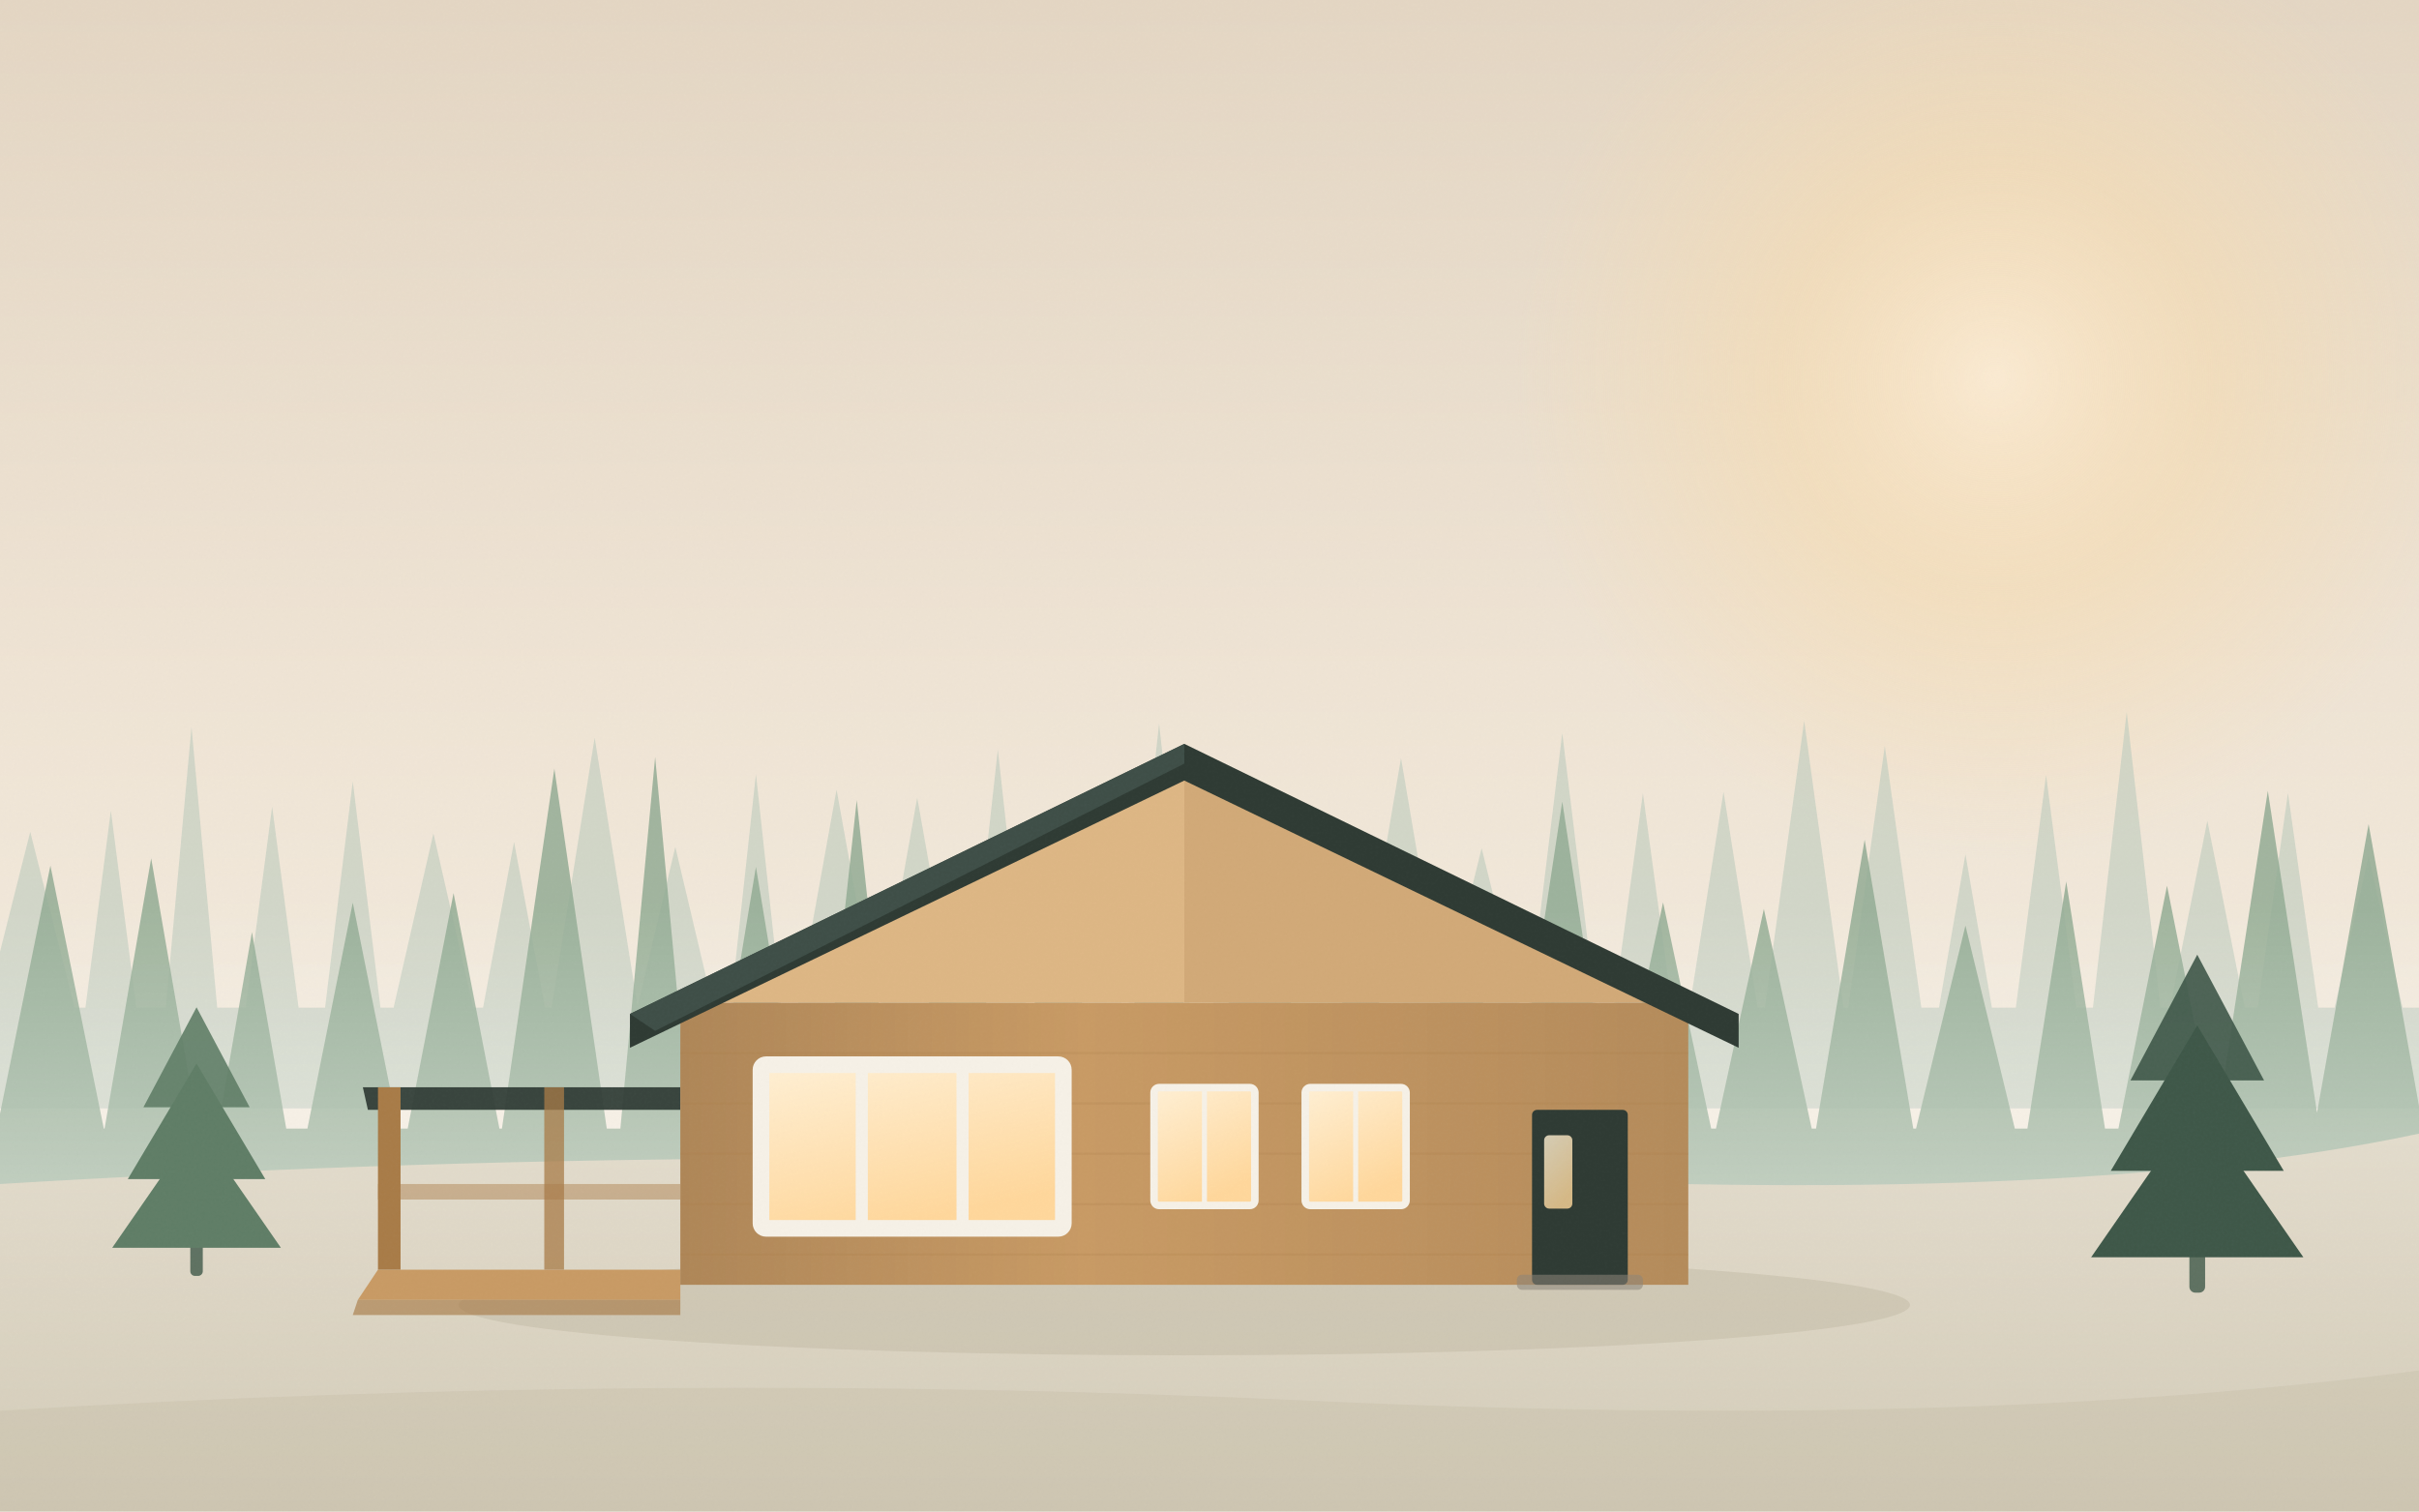
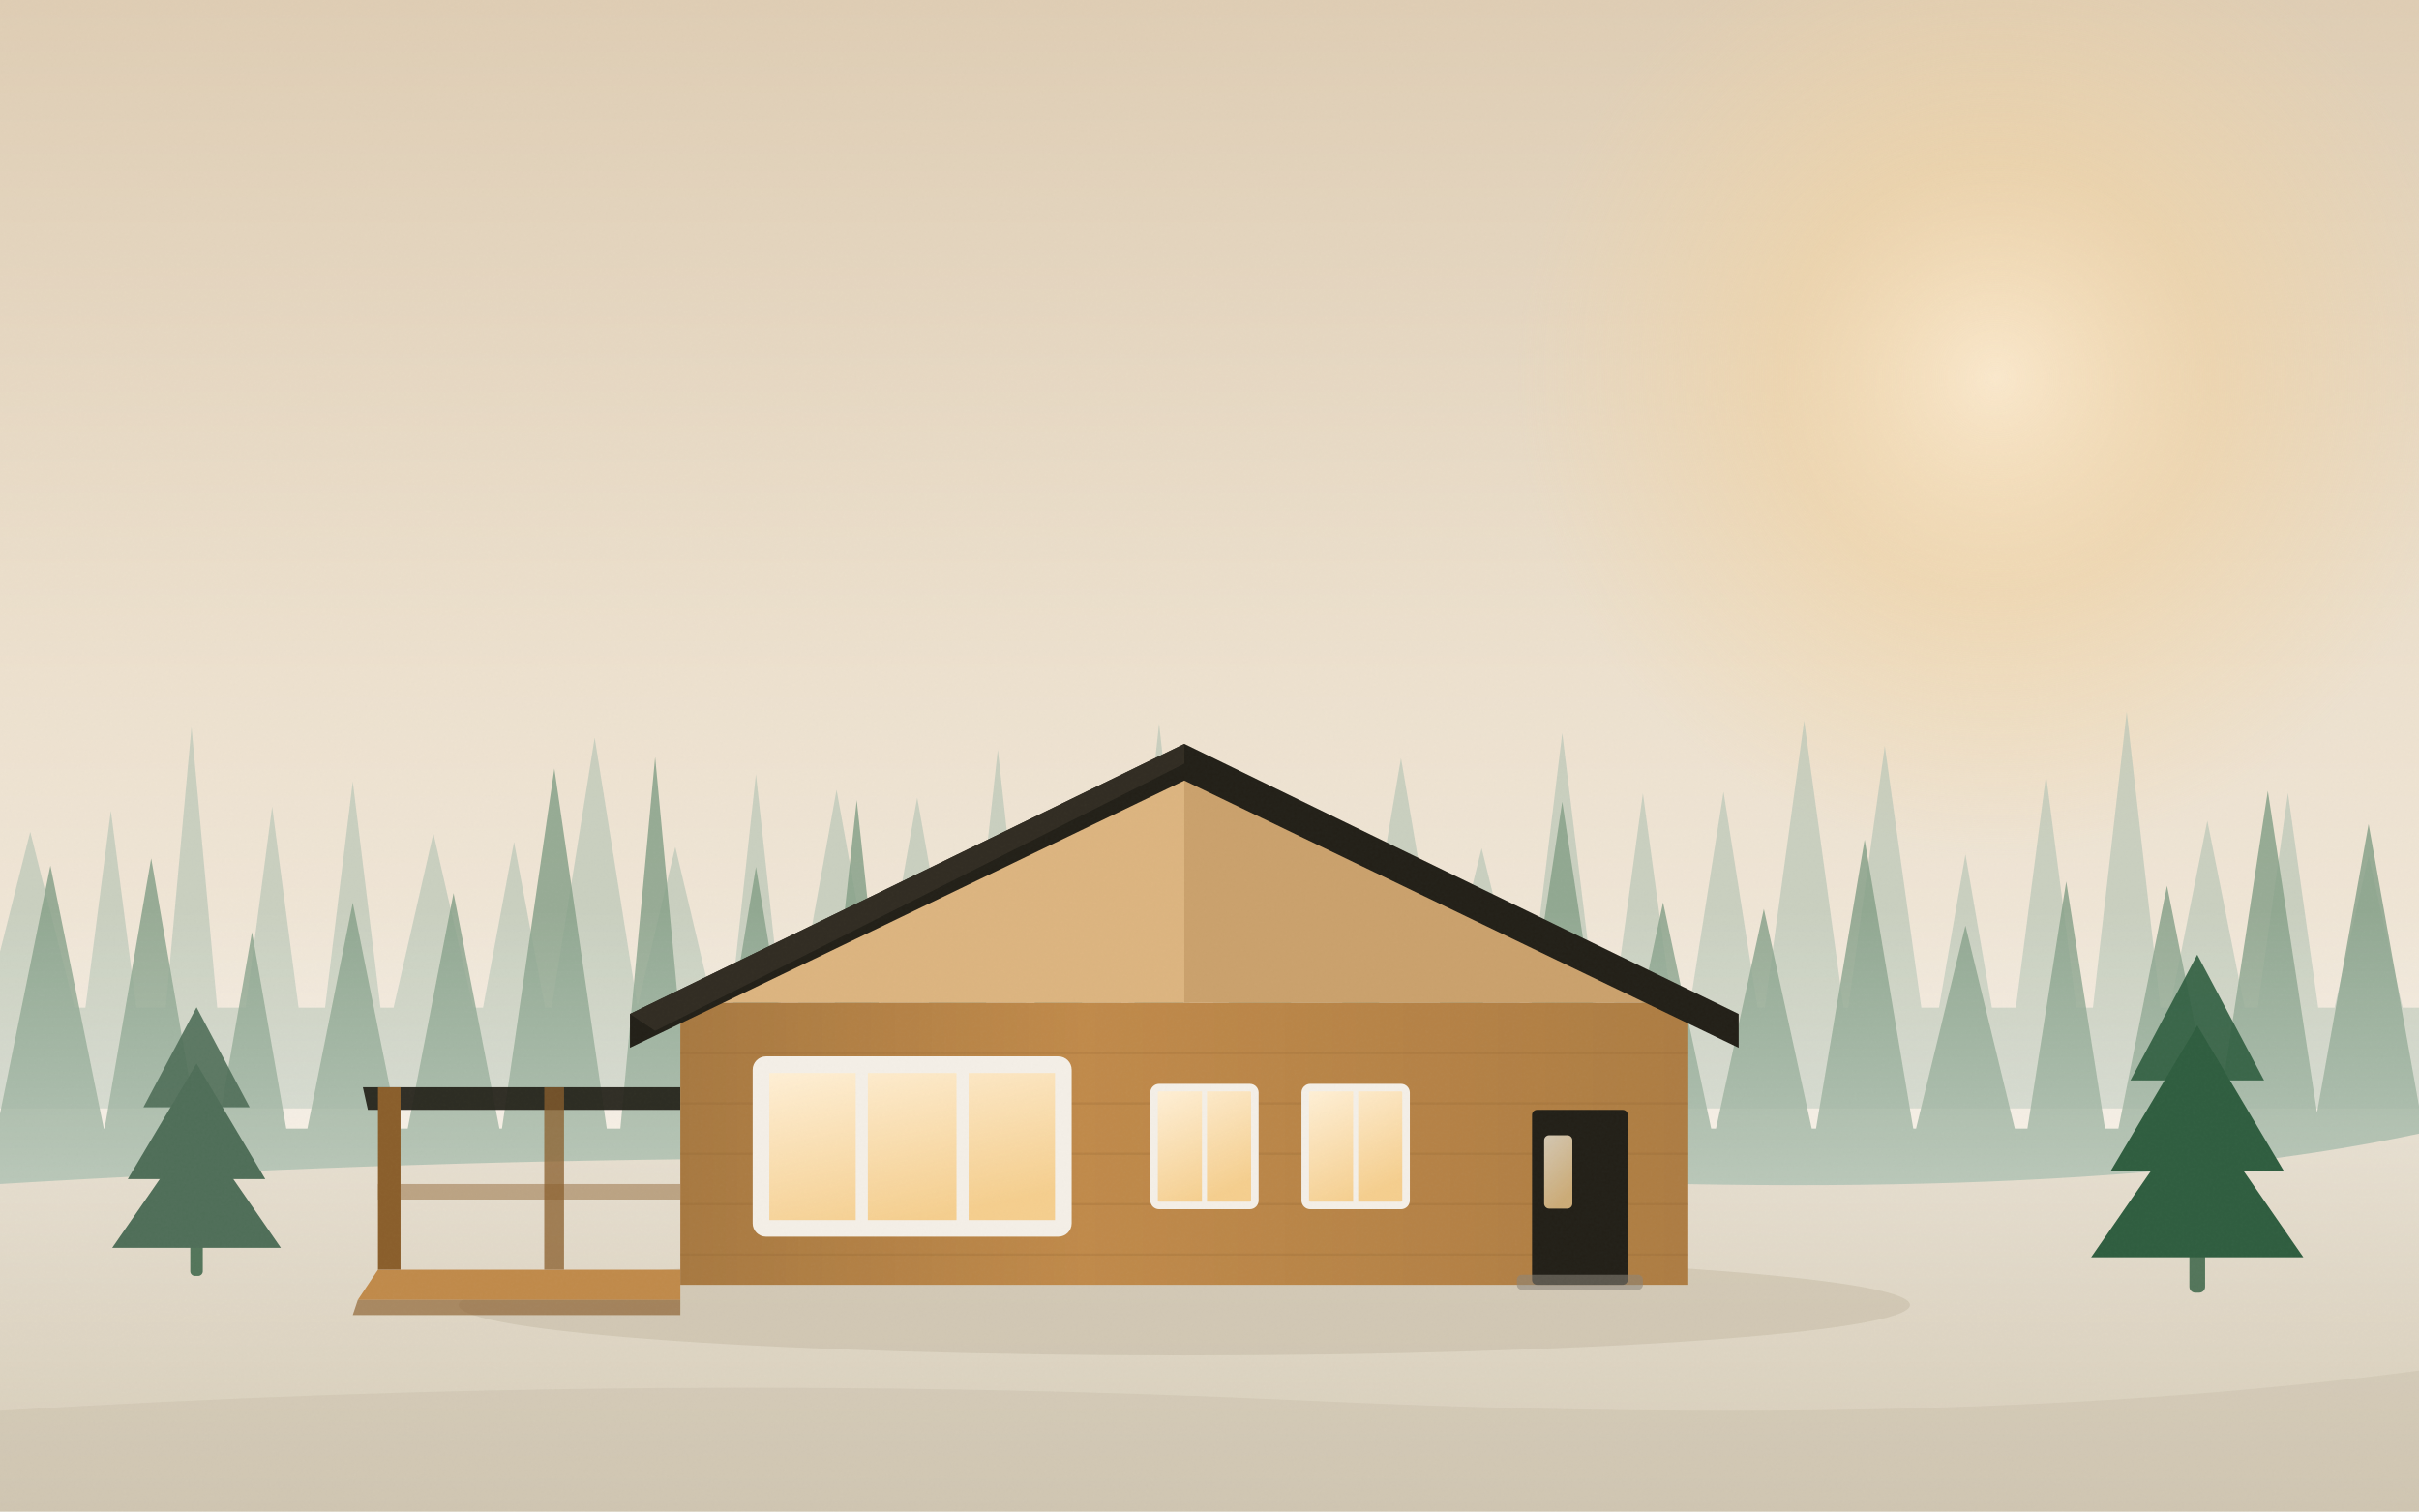
<svg xmlns="http://www.w3.org/2000/svg" viewBox="0 0 960 600" role="img" aria-label="Каркасный дом КД-60, 6×10 м, 58 м²">
  <defs>
    <linearGradient id="sky" x1="0" y1="0" x2="0" y2="1">
-       <stop offset="0" stop-color="#E4D6C3" />
-       <stop offset=".45" stop-color="#EFE4D4" />
-       <stop offset="1" stop-color="#F6F1E7" />
+       <stop offset="0" stop-color="#DFCDB4" />
+       <stop offset=".45" stop-color="#EDE1CE" />
+       <stop offset="1" stop-color="#F4EFE7" />
    </linearGradient>
    <radialGradient id="sunGlow" cx=".5" cy=".5" r=".5">
-       <stop offset="0" stop-color="#FBEBD2" stop-opacity=".95" />
-       <stop offset=".45" stop-color="#F7DCB0" stop-opacity=".55" />
-       <stop offset="1" stop-color="#F7DCB0" stop-opacity="0" />
+       <stop offset="0" stop-color="#FBE9CC" stop-opacity=".95" />
+       <stop offset=".45" stop-color="#F2D3A2" stop-opacity=".55" />
+       <stop offset="1" stop-color="#F2D3A2" stop-opacity="0" />
    </radialGradient>
    <linearGradient id="glassGrad" x1="0" y1="0" x2=".4" y2="1">
-       <stop offset="0" stop-color="#FFF0D4" />
-       <stop offset="1" stop-color="#FFD79B" />
+       <stop offset="0" stop-color="#FFF1D8" />
+       <stop offset="1" stop-color="#F5CE8E" />
    </linearGradient>
    <linearGradient id="wallShade" x1="0" y1="0" x2="1" y2="0">
      <stop offset="0" stop-color="#000" stop-opacity=".13" />
      <stop offset=".4" stop-color="#000" stop-opacity="0" />
      <stop offset="1" stop-color="#000" stop-opacity=".10" />
    </linearGradient>
    <linearGradient id="mist" x1="0" y1="0" x2="0" y2="1">
      <stop offset="0" stop-color="#fff" stop-opacity="0" />
      <stop offset="1" stop-color="#fff" stop-opacity=".55" />
    </linearGradient>
    <linearGradient id="groundGrad" x1="0" y1="0" x2="0" y2="1">
-       <stop offset="0" stop-color="#E3DCCC" />
-       <stop offset="1" stop-color="#D3CBB8" />
+       <stop offset="0" stop-color="#E7DFD0" />
+       <stop offset="1" stop-color="#D6CCB8" />
    </linearGradient>
    <filter id="grain">
      <feTurbulence type="fractalNoise" baseFrequency=".9" numOctaves="2" stitchTiles="stitch" />
      <feColorMatrix type="saturate" values="0" />
      <feComponentTransfer>
        <feFuncA type="linear" slope=".055" />
      </feComponentTransfer>
    </filter>
    <filter id="soft">
      <feGaussianBlur stdDeviation="6" />
    </filter>
  </defs>
  <rect width="960" height="600" fill="url(#sky)" />
  <circle cx="791.941" cy="150" r="190" fill="url(#sunGlow)" />
-   <path d="M-20 440 L-33.5 400.0 L-20.0 343.4 L-6.5 400.0 L-5.6 400.0 L12.0 330.2 L29.6 400.0 L33.9 400.0 L44.0 321.8 L54.1 400.0 L65.8 400.0 L76.0 288.6 L86.2 400.0 L97.5 400.0 L108.0 320.2 L118.5 400.0 L129.0 400.0 L140.0 310.2 L151.0 400.0 L156.2 400.0 L172.0 330.8 L187.8 400.0 L191.7 400.0 L204.0 334.2 L216.3 400.0 L218.9 400.0 L236.0 292.8 L253.1 400.0 L252.9 400.0 L268.0 336.2 L283.1 400.0 L289.9 400.0 L300.0 307.3 L310.1 400.0 L316.4 400.0 L332.0 313.5 L347.6 400.0 L349.2 400.0 L364.0 316.6 L378.8 400.0 L384.7 400.0 L396.0 297.6 L407.3 400.0 L410.5 400.0 L428.0 331.1 L445.5 400.0 L447.7 400.0 L460.0 287.2 L472.3 400.0 L481.2 400.0 L492.0 331.9 L502.8 400.0 L510.9 400.0 L524.0 324.7 L537.1 400.0 L539.2 400.0 L556.0 300.9 L572.8 400.0 L572.4 400.0 L588.0 336.7 L603.6 400.0 L606.7 400.0 L620.0 291.0 L633.3 400.0 L640.4 400.0 L652.0 314.9 L663.6 400.0 L670.5 400.0 L684.0 314.3 L697.5 400.0 L700.4 400.0 L716.0 286.1 L731.6 400.0 L733.5 400.0 L748.0 296.1 L762.5 400.0 L769.5 400.0 L780.0 339.1 L790.5 400.0 L800.0 400.0 L812.0 307.7 L824.0 400.0 L830.6 400.0 L844.0 282.6 L857.4 400.0 L861.2 400.0 L876.0 325.8 L890.8 400.0 L896.0 400.0 L908.0 314.8 L920.0 400.0 L926.5 400.0 L940.0 339.7 L953.5 400.0 L960.8 400.0 L972.0 324.7 L983.2 400.0 L1000 440 Z" fill="#C3CEC0" opacity="0.7" />
-   <path d="M-20 488 L-38.5 448.0 L-20.0 332.4 L-1.5 448.0 L-1.2 448.0 L20.0 343.6 L41.2 448.0 L41.5 448.0 L60.0 340.7 L78.5 448.0 L86.4 448.0 L100.0 370.0 L113.6 448.0 L122.0 448.0 L140.0 358.3 L158.0 448.0 L161.8 448.0 L180.0 354.5 L198.2 448.0 L199.2 448.0 L220.0 305.1 L240.8 448.0 L246.2 448.0 L260.0 300.5 L273.8 448.0 L282.8 448.0 L300.0 344.1 L317.2 448.0 L325.9 448.0 L340.0 317.6 L354.1 448.0 L358.9 448.0 L380.0 339.5 L401.1 448.0 L403.0 448.0 L420.0 336.3 L437.0 448.0 L443.2 448.0 L460.0 329.7 L476.8 448.0 L477.7 448.0 L500.0 335.9 L522.3 448.0 L519.0 448.0 L540.0 371.4 L561.0 448.0 L559.4 448.0 L580.0 362.2 L600.6 448.0 L600.3 448.0 L620.0 318.2 L639.7 448.0 L640.9 448.0 L660.0 358.2 L679.1 448.0 L681.0 448.0 L700.0 360.8 L719.0 448.0 L720.7 448.0 L740.0 333.3 L759.3 448.0 L760.4 448.0 L780.0 367.4 L799.6 448.0 L804.6 448.0 L820.0 349.9 L835.4 448.0 L840.7 448.0 L860.0 351.6 L879.3 448.0 L879.5 448.0 L900.0 313.9 L920.5 448.0 L918.4 448.0 L940.0 327.1 L961.6 448.0 L966.0 448.0 L980.0 368.7 L994.0 448.0 L1000 488 Z" fill="#93AB94" opacity="0.85" />
+   <path d="M-20 440 L-33.5 400.0 L-20.0 343.4 L-6.5 400.0 L-5.6 400.0 L12.0 330.2 L29.6 400.0 L33.9 400.0 L44.0 321.8 L54.1 400.0 L65.8 400.0 L76.0 288.6 L86.2 400.0 L97.5 400.0 L108.0 320.2 L118.5 400.0 L129.0 400.0 L140.0 310.2 L151.0 400.0 L156.2 400.0 L172.0 330.8 L187.8 400.0 L191.7 400.0 L204.0 334.2 L216.3 400.0 L218.9 400.0 L236.0 292.8 L253.1 400.0 L252.9 400.0 L268.0 336.2 L283.1 400.0 L289.9 400.0 L300.0 307.3 L310.1 400.0 L316.4 400.0 L332.0 313.5 L347.6 400.0 L349.2 400.0 L364.0 316.6 L378.8 400.0 L384.7 400.0 L396.0 297.6 L407.3 400.0 L410.5 400.0 L428.0 331.1 L445.5 400.0 L447.7 400.0 L460.0 287.2 L472.3 400.0 L481.2 400.0 L492.0 331.9 L502.8 400.0 L510.9 400.0 L524.0 324.7 L537.1 400.0 L539.2 400.0 L556.0 300.9 L572.8 400.0 L572.4 400.0 L588.0 336.7 L603.6 400.0 L606.7 400.0 L620.0 291.0 L633.3 400.0 L640.4 400.0 L652.0 314.9 L663.6 400.0 L670.5 400.0 L684.0 314.3 L697.5 400.0 L700.4 400.0 L716.0 286.1 L731.6 400.0 L733.5 400.0 L748.0 296.1 L762.5 400.0 L769.5 400.0 L780.0 339.1 L790.5 400.0 L800.0 400.0 L812.0 307.7 L824.0 400.0 L830.6 400.0 L844.0 282.6 L857.4 400.0 L861.2 400.0 L876.0 325.8 L890.8 400.0 L896.0 400.0 L908.0 314.8 L920.0 400.0 L926.5 400.0 L940.0 339.7 L953.5 400.0 L960.8 400.0 L972.0 324.7 L983.2 400.0 L1000 440 Z" fill="#B9C6B7" opacity="0.7" />
+   <path d="M-20 488 L-38.5 448.0 L-20.0 332.4 L-1.5 448.0 L-1.2 448.0 L20.0 343.6 L41.2 448.0 L41.5 448.0 L60.0 340.7 L78.5 448.0 L86.4 448.0 L100.0 370.0 L113.6 448.0 L122.0 448.0 L140.0 358.3 L158.0 448.0 L161.8 448.0 L180.0 354.5 L198.2 448.0 L199.2 448.0 L220.0 305.1 L240.8 448.0 L246.2 448.0 L260.0 300.5 L273.8 448.0 L282.8 448.0 L300.0 344.1 L317.2 448.0 L325.9 448.0 L340.0 317.6 L354.1 448.0 L358.9 448.0 L380.0 339.5 L401.1 448.0 L403.0 448.0 L420.0 336.3 L437.0 448.0 L443.2 448.0 L460.0 329.7 L476.8 448.0 L477.7 448.0 L500.0 335.9 L522.3 448.0 L519.0 448.0 L540.0 371.4 L561.0 448.0 L559.4 448.0 L580.0 362.2 L600.6 448.0 L600.3 448.0 L620.0 318.2 L639.7 448.0 L640.9 448.0 L660.0 358.2 L679.1 448.0 L681.0 448.0 L700.0 360.8 L719.0 448.0 L720.7 448.0 L740.0 333.3 L759.3 448.0 L760.4 448.0 L780.0 367.4 L799.6 448.0 L804.6 448.0 L820.0 349.9 L835.4 448.0 L840.7 448.0 L860.0 351.6 L879.3 448.0 L879.5 448.0 L900.0 313.9 L920.5 448.0 L918.4 448.0 L940.0 327.1 L961.6 448.0 L966.0 448.0 L980.0 368.7 L994.0 448.0 L1000 488 Z" fill="#87A189" opacity="0.85" />
  <rect x="0" y="360" width="960" height="130" fill="url(#mist)" opacity=".7" />
  <path d="M0 470 Q300 452 560 466 T960 450 V600 H0 Z" fill="url(#groundGrad)" />
  <g transform="translate(78 504) scale(0.62)">
-     <rect x="-4" y="-24" width="8" height="28" rx="3" fill="#3E5748" opacity=".8" />
-     <path d="M0 -168 L34 -104 H-34 Z" fill="#5F7D66" opacity=".9" />
-     <path d="M0 -132 L44 -58 H-44 Z" fill="#5F7D66" />
-     <path d="M0 -92 L54 -14 H-54 Z" fill="#5F7D66" />
+     <rect x="-4" y="-24" width="8" height="28" rx="3" fill="#2F5D3F" opacity=".8" />
+     <path d="M0 -168 L34 -104 H-34 Z" fill="#4F6E58" opacity=".9" />
+     <path d="M0 -132 L44 -58 H-44 Z" fill="#4F6E58" />
+     <path d="M0 -92 L54 -14 H-54 Z" fill="#4F6E58" />
  </g>
  <g>
-     <ellipse cx="470" cy="518" rx="288" ry="20" fill="#BFB7A2" opacity=".45" />
+     <ellipse cx="470" cy="518" rx="288" ry="20" fill="#C0B6A0" opacity=".45" />
    <g>
-       <path d="M150 504 H270 V516 H142 Z" fill="#C89A64" />
-       <path d="M142 516 H270 v6 H140 Z" fill="#A87B47" opacity=".65" />
-       <path d="M144 431.6 H270 v8.96 H146 Z" fill="#2E3A33" opacity=".92" />
-       <rect x="150" y="431.6" width="8.96" height="72.4" fill="#A87B47" />
-       <rect x="216" y="431.6" width="7.84" height="72.4" fill="#A87B47" opacity=".75" />
-       <rect x="150" y="470" width="120" height="6.16" fill="#A87B47" opacity=".45" />
+       <path d="M150 504 H270 V516 H142 Z" fill="#C08A4A" />
+       <path d="M142 516 H270 v6 H140 Z" fill="#8A5E2B" opacity=".65" />
+       <path d="M144 431.6 H270 v8.96 H146 Z" fill="#221F17" opacity=".92" />
+       <rect x="150" y="431.6" width="8.96" height="72.4" fill="#8A5E2B" />
+       <rect x="216" y="431.6" width="7.84" height="72.4" fill="#8A5E2B" opacity=".75" />
+       <rect x="150" y="470" width="120" height="6.16" fill="#8A5E2B" opacity=".45" />
    </g>
-     <rect x="270" y="398" width="400" height="112" fill="#C89A64" />
-     <polygon points="270,398 470,302 670,398" fill="#DDB684" />
-     <polygon points="470,302 670,398 470,398" fill="#A87B47" opacity=".22" />
+     <rect x="270" y="398" width="400" height="112" fill="#C08A4A" />
+     <polygon points="270,398 470,302 670,398" fill="#DCB47F" />
+     <polygon points="470,302 670,398 470,398" fill="#8A5E2B" opacity=".22" />
    <rect x="270" y="398" width="400" height="112" fill="url(#wallShade)" />
-     <line x1="270" y1="418" x2="670" y2="418" stroke="#A87B47" stroke-width=".9" opacity=".2" />
-     <line x1="270" y1="438" x2="670" y2="438" stroke="#A87B47" stroke-width=".9" opacity=".2" />
-     <line x1="270" y1="458" x2="670" y2="458" stroke="#A87B47" stroke-width=".9" opacity=".2" />
-     <line x1="270" y1="478" x2="670" y2="478" stroke="#A87B47" stroke-width=".9" opacity=".2" />
-     <line x1="270" y1="498" x2="670" y2="498" stroke="#A87B47" stroke-width=".9" opacity=".2" />
-     <path d="M250 402.48 L470 295.28 L690 402.48 L690 415.92 L470 309.84 L250 415.92 Z" fill="#2E3A33" />
-     <path d="M250 402.48 L470 295.28 L470 303.12 L260 409.2  Z" fill="#3F5049" opacity=".9" />
+     <line x1="270" y1="418" x2="670" y2="418" stroke="#8A5E2B" stroke-width=".9" opacity=".2" />
+     <line x1="270" y1="438" x2="670" y2="438" stroke="#8A5E2B" stroke-width=".9" opacity=".2" />
+     <line x1="270" y1="458" x2="670" y2="458" stroke="#8A5E2B" stroke-width=".9" opacity=".2" />
+     <line x1="270" y1="478" x2="670" y2="478" stroke="#8A5E2B" stroke-width=".9" opacity=".2" />
+     <line x1="270" y1="498" x2="670" y2="498" stroke="#8A5E2B" stroke-width=".9" opacity=".2" />
+     <path d="M250 402.48 L470 295.28 L690 402.48 L690 415.92 L470 309.84 L250 415.92 Z" fill="#221F17" />
+     <path d="M250 402.48 L470 295.28 L470 303.12 L260 409.2  Z" fill="#332E23" opacity=".9" />
    <g>
      <rect x="302" y="422.64" width="120" height="64.96" rx="2" fill="url(#glassGrad)" />
-       <line x1="342" y1="422.64" x2="342" y2="487.6" stroke="#F6F1E7" stroke-width="4.8" />
-       <line x1="382" y1="422.64" x2="382" y2="487.6" stroke="#F6F1E7" stroke-width="4.8" />
-       <rect x="302" y="422.64" width="120" height="64.96" rx="2" fill="none" stroke="#F6F1E7" stroke-width="6.6" />
+       <line x1="342" y1="422.64" x2="342" y2="487.6" stroke="#F4EFE7" stroke-width="4.8" />
+       <line x1="382" y1="422.64" x2="382" y2="487.6" stroke="#F4EFE7" stroke-width="4.8" />
+       <rect x="302" y="422.64" width="120" height="64.96" rx="2" fill="none" stroke="#F4EFE7" stroke-width="6.6" />
    </g>
    <g>
      <rect x="458" y="431.734" width="40" height="46.771" rx="2" fill="url(#glassGrad)" />
-       <line x1="478" y1="431.734" x2="478" y2="478.506" stroke="#F6F1E7" stroke-width="2" />
-       <rect x="458" y="431.734" width="40" height="46.771" rx="2" fill="none" stroke="#F6F1E7" stroke-width="3" />
+       <line x1="478" y1="431.734" x2="478" y2="478.506" stroke="#F4EFE7" stroke-width="2" />
+       <rect x="458" y="431.734" width="40" height="46.771" rx="2" fill="none" stroke="#F4EFE7" stroke-width="3" />
    </g>
    <g>
      <rect x="518" y="431.734" width="40" height="46.771" rx="2" fill="url(#glassGrad)" />
-       <line x1="538" y1="431.734" x2="538" y2="478.506" stroke="#F6F1E7" stroke-width="2" />
-       <rect x="518" y="431.734" width="40" height="46.771" rx="2" fill="none" stroke="#F6F1E7" stroke-width="3" />
+       <line x1="538" y1="431.734" x2="538" y2="478.506" stroke="#F4EFE7" stroke-width="2" />
+       <rect x="518" y="431.734" width="40" height="46.771" rx="2" fill="none" stroke="#F4EFE7" stroke-width="3" />
    </g>
    <g>
-       <rect x="608" y="440.56" width="38" height="69.44" rx="2" fill="#2E3A33" />
+       <rect x="608" y="440.56" width="38" height="69.44" rx="2" fill="#221F17" />
      <rect x="612.8" y="450.64" width="11.2" height="29.12" rx="2" fill="url(#glassGrad)" opacity=".8" />
-       <rect x="602" y="506" width="50" height="6" rx="2" fill="#8C8578" opacity=".55" />
+       <rect x="602" y="506" width="50" height="6" rx="2" fill="#8A857A" opacity=".55" />
    </g>
  </g>
  <g transform="translate(872 510) scale(0.78)">
-     <rect x="-4" y="-24" width="8" height="28" rx="3" fill="#3E5748" opacity=".8" />
-     <path d="M0 -168 L34 -104 H-34 Z" fill="#3E5748" opacity=".9" />
-     <path d="M0 -132 L44 -58 H-44 Z" fill="#3E5748" />
-     <path d="M0 -92 L54 -14 H-54 Z" fill="#3E5748" />
+     <rect x="-4" y="-24" width="8" height="28" rx="3" fill="#2F5D3F" opacity=".8" />
+     <path d="M0 -168 L34 -104 H-34 Z" fill="#2F5D3F" opacity=".9" />
+     <path d="M0 -132 L44 -58 H-44 Z" fill="#2F5D3F" />
+     <path d="M0 -92 L54 -14 H-54 Z" fill="#2F5D3F" />
  </g>
-   <path d="M0 560 Q260 544 520 556 T960 544 V600 H0 Z" fill="#BFB7A2" opacity=".3" />
+   <path d="M0 560 Q260 544 520 556 T960 544 V600 H0 Z" fill="#C0B6A0" opacity=".3" />
  <rect width="960" height="600" filter="url(#grain)" opacity=".45" />
</svg>
